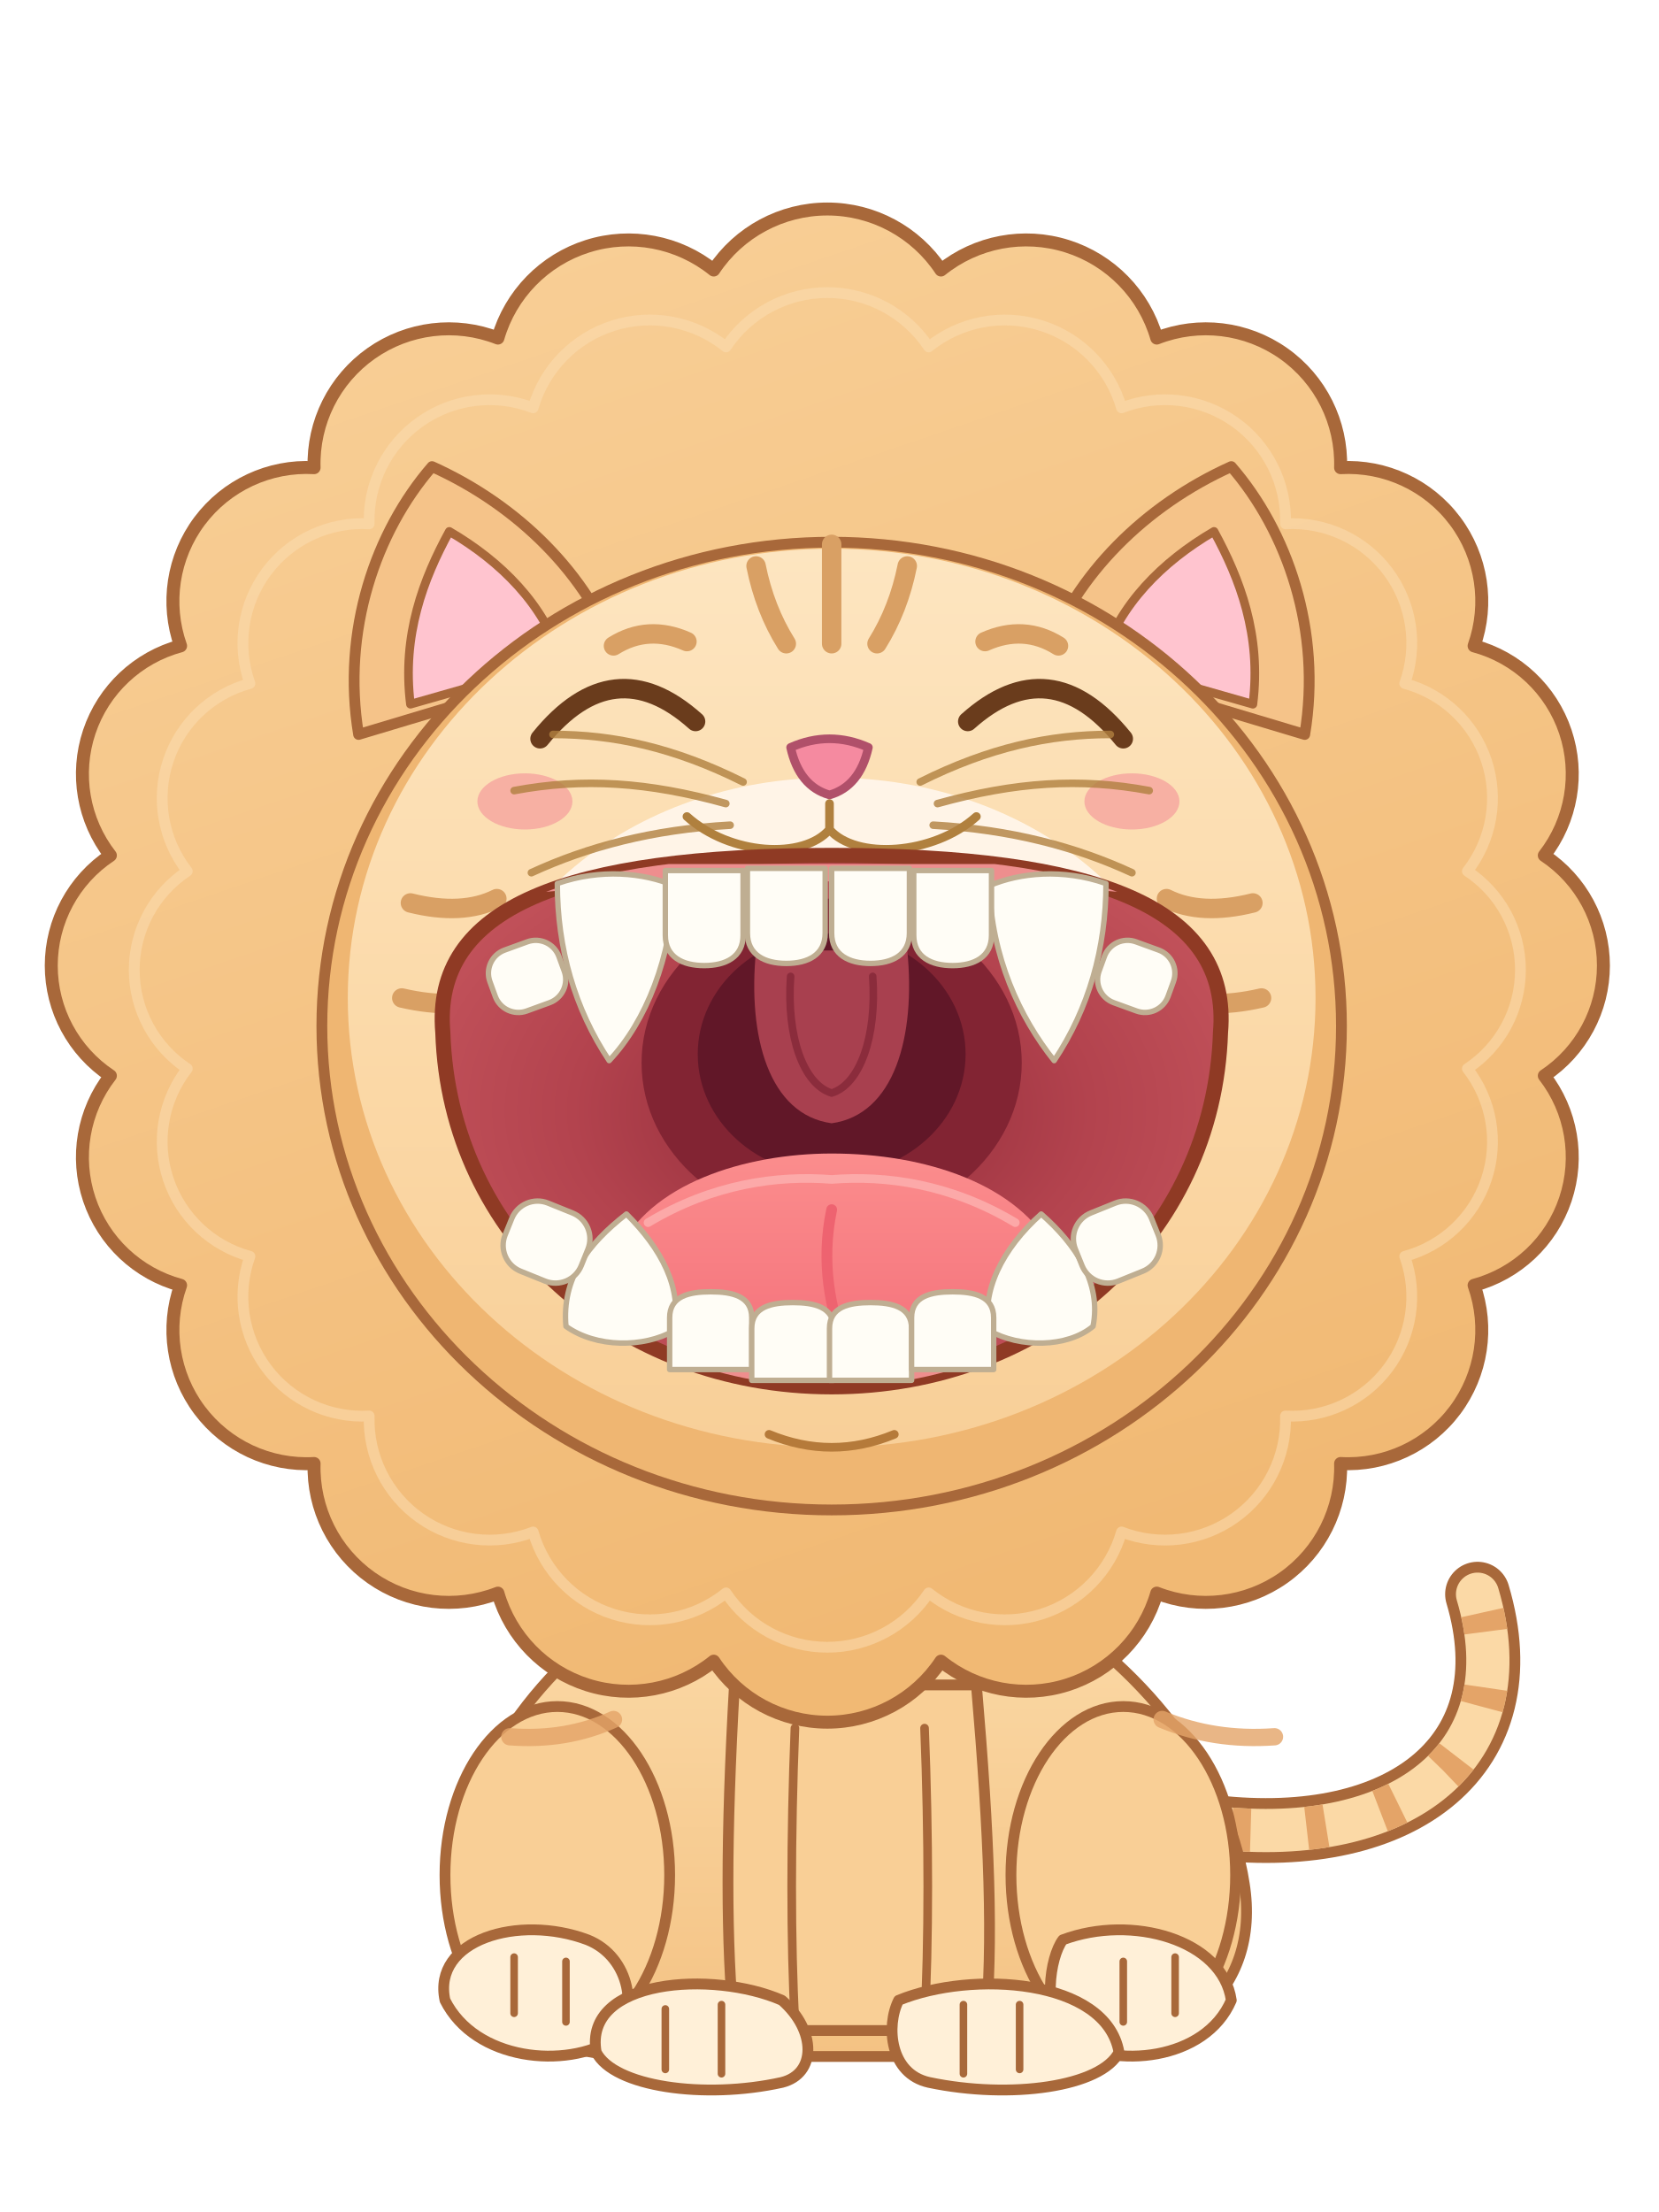
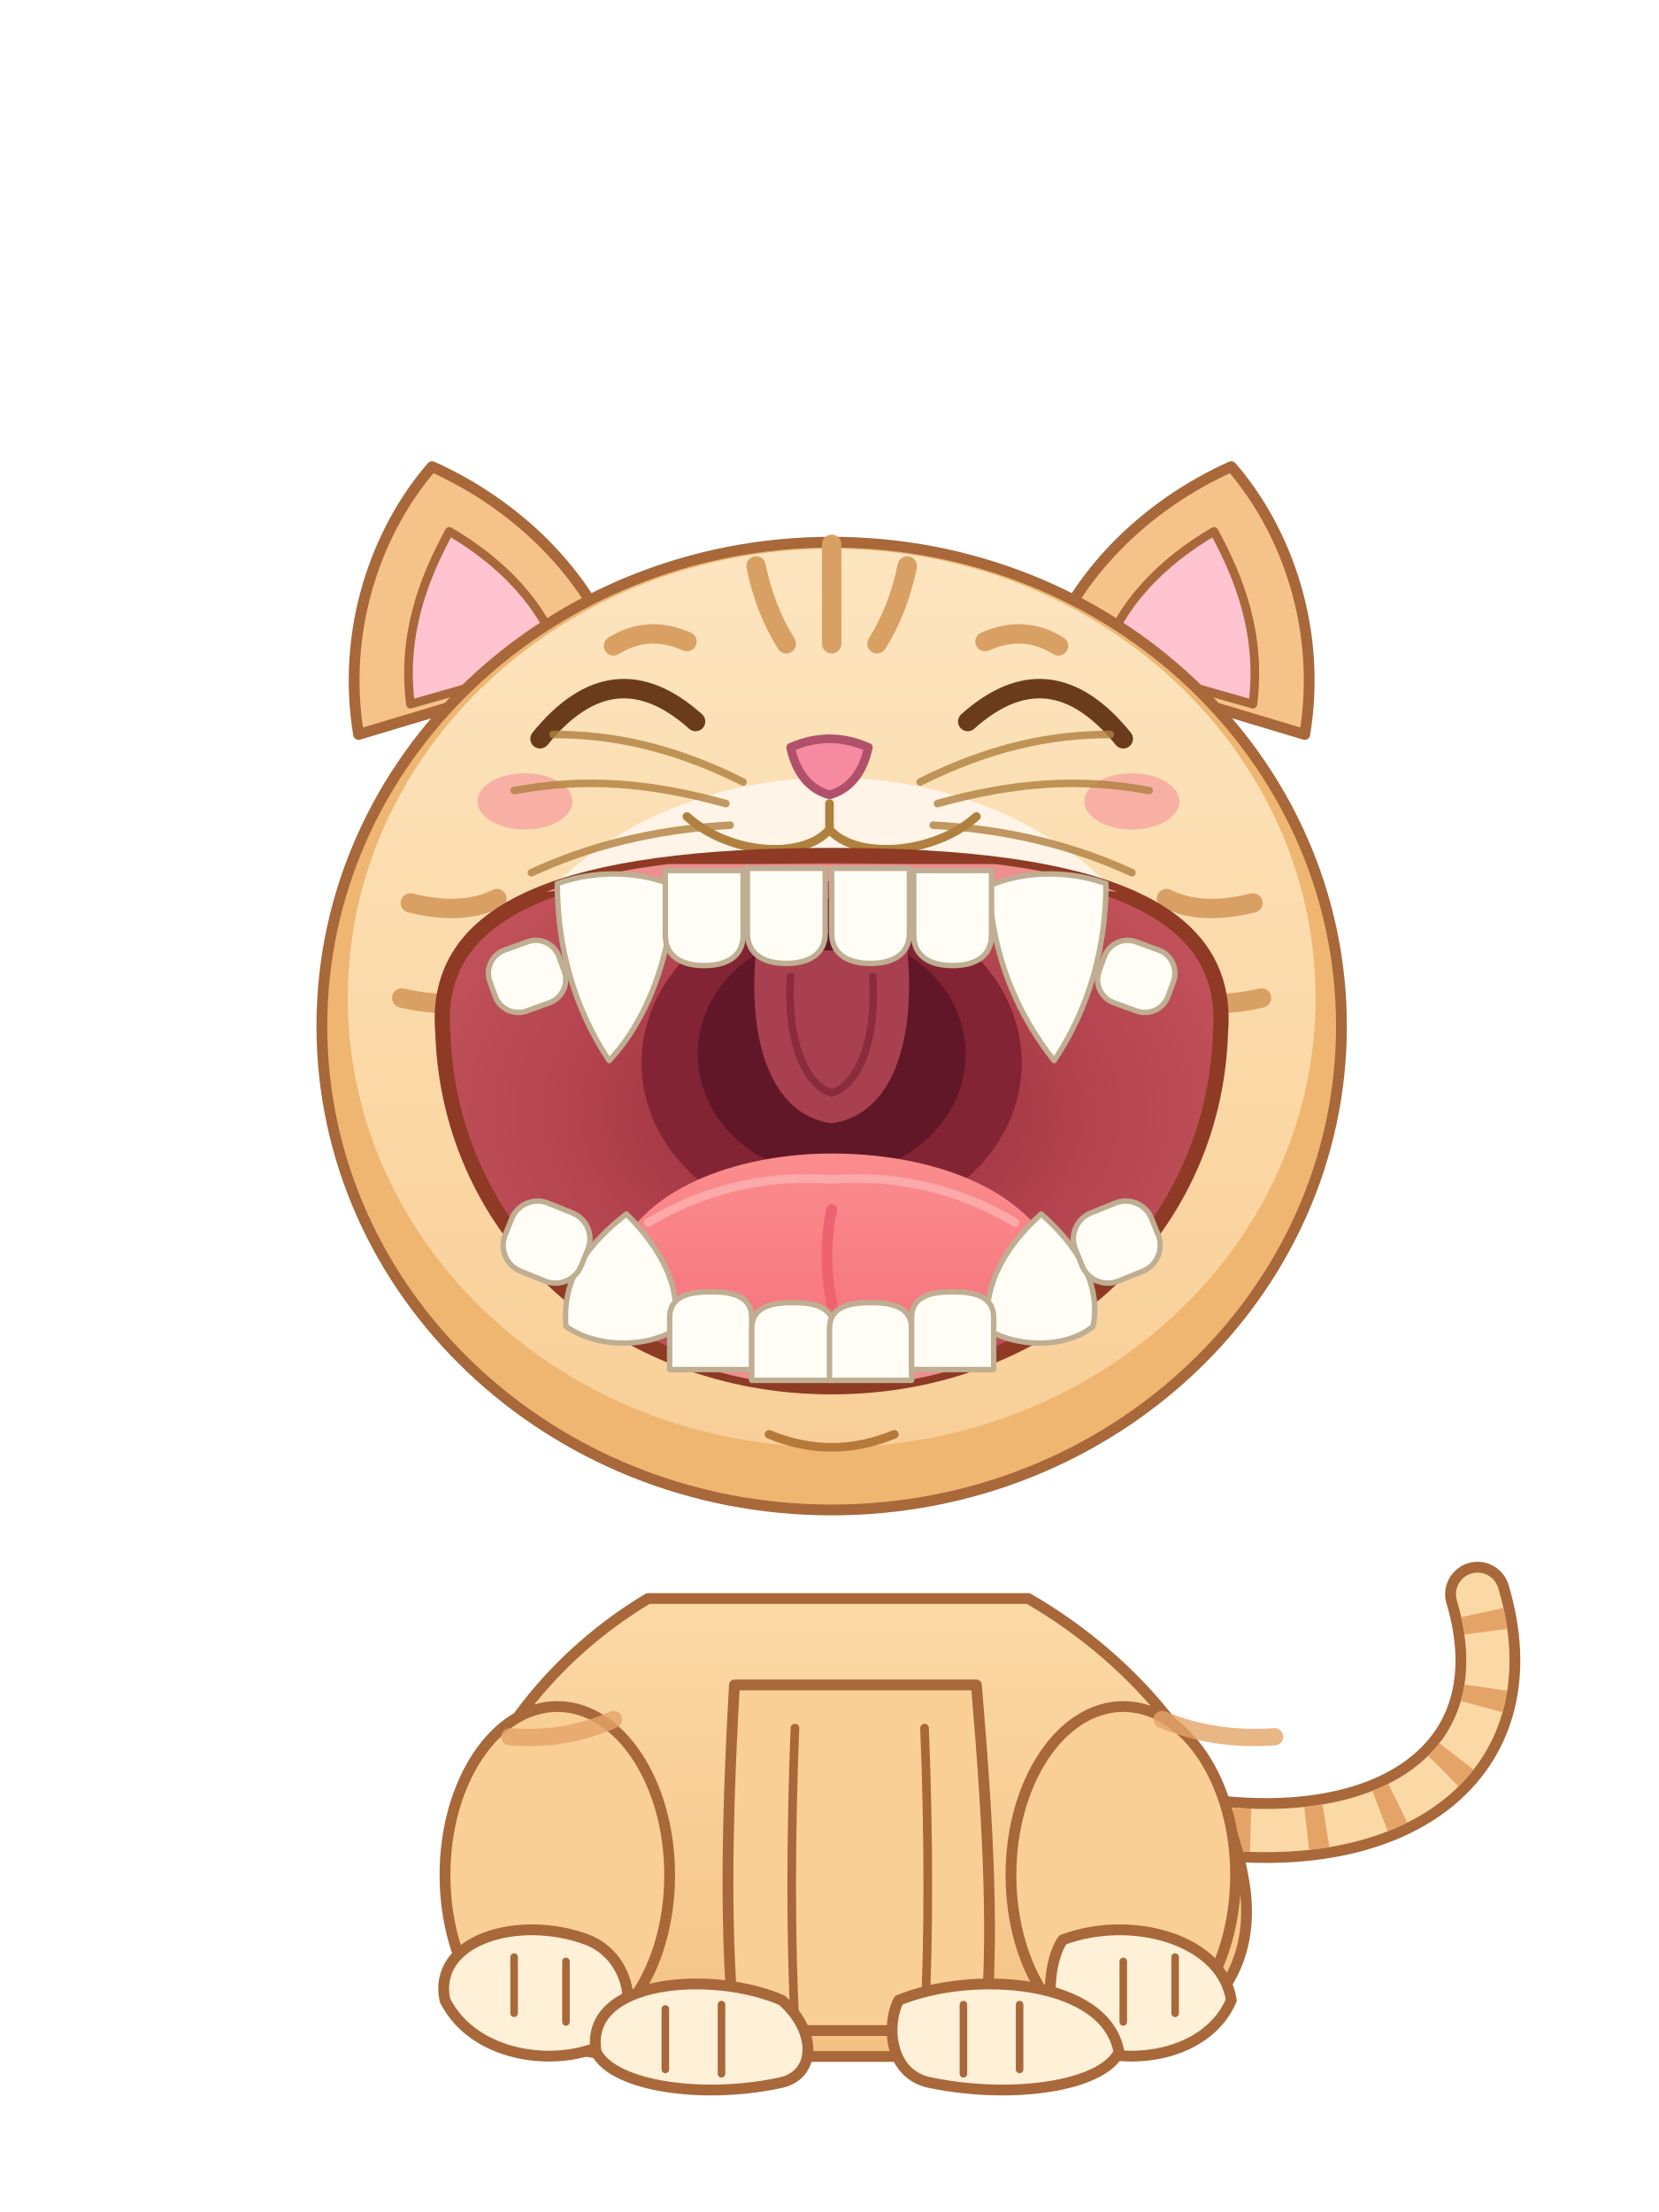
<svg xmlns="http://www.w3.org/2000/svg" viewBox="0 0 768 1024" width="768" height="1024">
  <defs>
    <radialGradient id="mouthG" cx="50%" cy="48%" r="60%">
      <stop offset="0" stop-color="#8e2a38" />
      <stop offset=".55" stop-color="#b3434e" />
      <stop offset="1" stop-color="#c4545c" />
    </radialGradient>
    <linearGradient id="tongueG" x1="0" y1="0" x2="0" y2="1">
      <stop offset="0" stop-color="#fb8d8d" />
      <stop offset="1" stop-color="#f4707a" />
    </linearGradient>
    <clipPath id="mouthClip">
      <path d="M205 478 C200 420 262 396 385 396 C508 396 570 420 565 478 C562 572 484 642 385 642 C286 642 208 572 205 478 Z" />
    </clipPath>
  </defs>
  <g stroke="#a8683a" stroke-width="5" stroke-linejoin="round" stroke-linecap="round">
    <defs>
      <linearGradient id="bodyG_kitten" x1="0" y1="0" x2="0" y2="1">
        <stop offset="0" stop-color="#fbd9a6" />
        <stop offset="1" stop-color="#f4c283" />
      </linearGradient>
    </defs>
    <path d="M562 846 C650 856 706 812 684 738" fill="none" stroke="#a8683a" stroke-width="30" />
    <path d="M562 846 C650 856 706 812 684 738" fill="none" stroke="#fbd9a6" stroke-width="20" />
    <path d="M562 846 C650 856 706 812 684 738" fill="none" stroke="#e4a468" stroke-width="20" stroke-dasharray="9 26" stroke-dashoffset="-8" stroke-linecap="butt" />
    <path d="M300 740 C250 770 214 820 210 872 C206 922 244 952 296 952 L494 952 C546 952 584 922 576 872 C568 820 528 770 476 740 Z" fill="url(#bodyG_kitten)" />
    <ellipse cx="258" cy="868" rx="52" ry="78" fill="#f9cf96" />
    <ellipse cx="520" cy="868" rx="52" ry="78" fill="#f9cf96" />
    <path d="M236 804 Q262 806 284 796 M538 796 Q562 806 590 804" fill="none" stroke="#e4a468" stroke-width="8" opacity=".8" />
    <path d="M340 780 C336 850 336 900 340 940 L456 940 C460 900 458 850 452 780 Z" fill="#f9cf96" />
    <path d="M368 800 C366 850 366 900 368 936 M428 800 C430 850 430 900 428 936" fill="none" stroke-width="4" />
    <g transform="translate(0 14)">
      <path d="M206 912 C200 884 240 872 272 884 C292 892 296 918 284 930 C262 944 220 940 206 912 Z" fill="#fff0d8" />
      <path d="M238 892 V918 M262 894 V922" fill="none" stroke-width="3.5" />
      <path d="M492 884 C524 872 566 884 570 912 C558 940 516 944 494 930 C482 918 486 892 492 884 Z" fill="#fff0d8" />
      <path d="M520 894 V922 M544 892 V918" fill="none" stroke-width="3.5" />
      <path d="M276 936 C270 902 330 898 362 912 C378 926 378 946 362 950 C326 958 284 952 276 936 Z" fill="#fff0d8" />
      <path d="M308 916 V944 M334 914 V946" fill="none" stroke-width="3.5" />
      <path d="M416 912 C450 898 512 902 518 936 C510 952 468 958 430 950 C412 946 410 924 416 912 Z" fill="#fff0d8" />
      <path d="M446 914 V946 M472 914 V944" fill="none" stroke-width="3.5" />
    </g>
  </g>
  <g stroke="#a8683a" stroke-width="5" stroke-linejoin="round" stroke-linecap="round">
    <defs>
-       <linearGradient id="ruffG_kitten" x1="0" y1="0" x2="0.35" y2="1">
-         <stop offset="0" stop-color="#f9d19a" />
-         <stop offset="1" stop-color="#f1b974" />
-       </linearGradient>
      <linearGradient id="faceG_kitten" x1="0" y1="0" x2="0" y2="1">
        <stop offset="0" stop-color="#fde5c0" />
        <stop offset=".6" stop-color="#fbd8a6" />
        <stop offset="1" stop-color="#f8cf98" />
      </linearGradient>
    </defs>
-     <path d="M435.6 125.0 A62.9 62.9 0 0 1 535.5 156.5 A62.4 62.4 0 0 1 620.6 216.5 A61.9 61.9 0 0 1 682.4 299.0 A61.4 61.4 0 0 1 714.9 396.0 A61.2 61.2 0 0 1 714.9 498.0 A61.4 61.4 0 0 1 682.4 595.0 A61.9 61.9 0 0 1 620.6 677.5 A62.4 62.4 0 0 1 535.5 737.5 A62.9 62.9 0 0 1 435.6 769.0 A63.1 63.1 0 0 1 330.4 769.0 A62.9 62.9 0 0 1 230.5 737.5 A62.4 62.4 0 0 1 145.4 677.5 A61.9 61.9 0 0 1 83.6 595.0 A61.4 61.4 0 0 1 51.1 498.0 A61.2 61.2 0 0 1 51.1 396.0 A61.4 61.4 0 0 1 83.6 299.0 A61.9 61.9 0 0 1 145.4 216.5 A62.4 62.4 0 0 1 230.5 156.5 A62.9 62.9 0 0 1 330.4 125.0 A63.1 63.1 0 0 1 435.6 125.0 Z" fill="url(#ruffG_kitten)" stroke-width="6" />
-     <path d="M429.9 160.6 A56.2 56.2 0 0 1 519.2 188.8 A55.8 55.8 0 0 1 595.1 242.5 A55.3 55.3 0 0 1 650.3 316.4 A55.0 55.0 0 0 1 679.3 403.3 A54.8 54.8 0 0 1 679.3 494.7 A55.0 55.0 0 0 1 650.3 581.6 A55.3 55.3 0 0 1 595.1 655.5 A55.8 55.8 0 0 1 519.2 709.2 A56.2 56.2 0 0 1 429.9 737.4 A56.3 56.3 0 0 1 336.1 737.4 A56.2 56.2 0 0 1 246.8 709.2 A55.8 55.8 0 0 1 170.9 655.5 A55.3 55.3 0 0 1 115.7 581.6 A55.0 55.0 0 0 1 86.7 494.7 A54.8 54.8 0 0 1 86.7 403.3 A55.0 55.0 0 0 1 115.7 316.4 A55.3 55.3 0 0 1 170.9 242.5 A55.8 55.8 0 0 1 246.8 188.8 A56.2 56.2 0 0 1 336.1 160.6 A56.3 56.3 0 0 1 429.9 160.6 Z" fill="none" stroke="#fbdcb0" stroke-width="5" opacity=".55" />
    <path d="M166 340 C158 292 174 246 200 216 C240 234 272 266 286 304 Z" fill="#f5c389" />
    <path d="M190 326 C186 294 196 268 208 246 C232 260 252 280 260 306 Z" fill="#ffc4cf" stroke-width="4" />
    <g transform="translate(770 0) scale(-1 1)">
      <path d="M166 340 C158 292 174 246 200 216 C240 234 272 266 286 304 Z" fill="#f5c389" />
      <path d="M190 326 C186 294 196 268 208 246 C232 260 252 280 260 306 Z" fill="#ffc4cf" stroke-width="4" />
    </g>
    <ellipse cx="385" cy="475" rx="236" ry="224" fill="#efb672" />
    <ellipse cx="385" cy="462" rx="224" ry="208" fill="url(#faceG_kitten)" stroke="none" />
    <ellipse cx="385" cy="500" rx="168" ry="140" fill="#fff6ea" stroke="none" opacity=".95" />
    <g stroke="#d9a064" stroke-width="9" fill="none">
      <path d="M385 252 V298 M350 262 Q354 282 364 298 M420 262 Q416 282 406 298" />
      <path d="M190 418 Q214 424 230 416 M186 462 Q212 468 228 460" fill="none" />
      <g transform="translate(770 0) scale(-1 1)">
        <path d="M190 418 Q214 424 230 416 M186 462 Q212 468 228 460" fill="none" />
      </g>
    </g>
    <path d="M284 299 Q300 289 318 297 M456 297 Q474 289 490 299" fill="none" stroke="#d9a064" stroke-width="9" />
    <path d="M250 342 Q284 300 322 334 M448 334 Q486 300 520 342" fill="none" stroke="#6a3c1c" stroke-width="9" />
    <ellipse cx="243" cy="371" rx="22" ry="13" fill="#f6a8a0" stroke="none" opacity=".85" />
    <ellipse cx="524" cy="371" rx="22" ry="13" fill="#f6a8a0" stroke="none" opacity=".85" />
    <path d="M366 346 Q384 338 402 346 Q398 364 384 368 Q370 364 366 346 Z" fill="#f58aa0" stroke="#b0506a" stroke-width="4" />
    <path d="M384 372 V384 M384 384 C372 398 338 396 318 378 M384 384 C396 398 432 396 452 378" fill="none" stroke="#b0803e" stroke-width="4" />
  </g>
  <g stroke-linejoin="round" stroke-linecap="round">
    <path d="M205 478 C200 420 262 396 385 396 C508 396 570 420 565 478 C562 572 484 642 385 642 C286 642 208 572 205 478 Z" fill="url(#mouthG)" stroke="#8f3a24" stroke-width="7" />
    <g clip-path="url(#mouthClip)" stroke="none">
      <ellipse cx="385" cy="492" rx="88" ry="76" fill="#822433" />
      <ellipse cx="385" cy="488" rx="62" ry="56" fill="#611728" />
      <path d="M350 440 C346 480 356 516 385 520 C414 516 424 480 420 440 Z" fill="#a8404f" />
      <path d="M366 452 C364 480 372 502 385 506 C398 502 406 480 404 452" fill="none" stroke="#8b2c3c" stroke-width="3.5" />
      <path d="M286 580 C300 548 345 534 385 534 C428 534 472 548 488 580 C470 618 432 636 385 636 C340 636 302 618 286 580 Z" fill="url(#tongueG)" />
      <path d="M300 566 C330 548 360 544 385 546 C410 544 440 548 470 566" fill="none" stroke="#fdb1b0" stroke-width="4" opacity=".8" />
      <path d="M385 560 C380 584 384 606 392 626" fill="none" stroke="#ee6370" stroke-width="5" />
      <path d="M205 400 H565 V420 C520 410 450 408 385 408 C320 408 250 410 205 420 Z" fill="#ee8e8e" />
      <path d="M205 640 H565 V618 C520 626 450 630 385 630 C320 630 250 626 205 618 Z" fill="#ee8e8e" />
    </g>
    <g id="teeth" fill="#fffdf6" stroke="#bfae92" stroke-width="2.5">
      <g transform="translate(285 451)">
        <path class="tooth" data-k="TL" d="M-27 -42 C-7 -49 13 -47 27 -41 C26 -8 14 22 -3 40 C-19 16 -27 -12 -27 -42 Z" />
      </g>
      <g transform="translate(485 451)">
        <path class="tooth" data-k="TR" d="M-27 -41 C-13 -47 7 -49 27 -42 C27 -12 19 16 3 40 C-13 20 -26 -8 -27 -41 Z" />
      </g>
      <g transform="translate(244 452) rotate(-20)">
        <rect class="tooth" data-k="TL" x="-17" y="-15" width="34" height="30" rx="11.4" />
      </g>
      <g transform="translate(526 452) rotate(20)">
        <rect class="tooth" data-k="TR" x="-17" y="-15" width="34" height="30" rx="11.4" />
      </g>
      <g transform="translate(326 425)">
        <path class="tooth" data-k="F" d="M-18 -22 H18 V8 C18 18 10 22 0 22 C-10 22 -18 18 -18 8 Z" />
      </g>
      <g transform="translate(364 424)">
        <path class="tooth" data-k="F" d="M-18 -22 H18 V8 C18 18 10 22 0 22 C-10 22 -18 18 -18 8 Z" />
      </g>
      <g transform="translate(403 424)">
        <path class="tooth" data-k="F" d="M-18 -22 H18 V8 C18 18 10 22 0 22 C-10 22 -18 18 -18 8 Z" />
      </g>
      <g transform="translate(441 425)">
        <path class="tooth" data-k="F" d="M-18 -22 H18 V8 C18 18 10 22 0 22 C-10 22 -18 18 -18 8 Z" />
      </g>
      <g transform="translate(287 589)">
        <path class="tooth" data-k="BL" d="M-25 25 C-27 3 -15 -13 3 -27 C19 -11 29 7 25 27 C11 35 -11 35 -25 25 Z" />
      </g>
      <g transform="translate(482 589)">
        <path class="tooth" data-k="BR" d="M-24 27 C-28 9 -18 -11 0 -27 C16 -13 28 5 24 25 C12 35 -10 35 -24 27 Z" />
      </g>
      <g transform="translate(253 575) rotate(22)">
        <rect class="tooth" data-k="BL" x="-19" y="-17" width="38" height="34" rx="12.9" />
      </g>
      <g transform="translate(517 575) rotate(-22)">
        <rect class="tooth" data-k="BR" x="-19" y="-17" width="38" height="34" rx="12.9" />
      </g>
      <g transform="translate(329 616)">
        <path class="tooth" data-k="F" d="M-19 18 H19 V-6 C19 -16 10 -18 0 -18 C-10 -18 -19 -16 -19 -6 Z" />
      </g>
      <g transform="translate(367 621)">
        <path class="tooth" data-k="F" d="M-19 18 H19 V-6 C19 -16 10 -18 0 -18 C-10 -18 -19 -16 -19 -6 Z" />
      </g>
      <g transform="translate(403 621)">
        <path class="tooth" data-k="F" d="M-19 18 H19 V-6 C19 -16 10 -18 0 -18 C-10 -18 -19 -16 -19 -6 Z" />
      </g>
      <g transform="translate(441 616)">
        <path class="tooth" data-k="F" d="M-19 18 H19 V-6 C19 -16 10 -18 0 -18 C-10 -18 -19 -16 -19 -6 Z" />
      </g>
    </g>
  </g>
  <g stroke-linejoin="round" stroke-linecap="round">
    <path d="M356 664 Q385 676 414 664" fill="none" stroke="#b57a3a" stroke-width="4" />
    <g stroke="#b0803e" stroke-width="3.5" stroke-linecap="round" opacity=".8">
      <path d="M336 372 C300 362 270 360 238 366 M338 382 C302 384 272 392 246 404 M344 362 C312 346 284 340 256 340" fill="none" />
      <g transform="translate(770 0) scale(-1 1)">
        <path d="M336 372 C300 362 270 360 238 366 M338 382 C302 384 272 392 246 404 M344 362 C312 346 284 340 256 340" fill="none" />
      </g>
    </g>
  </g>
</svg>
